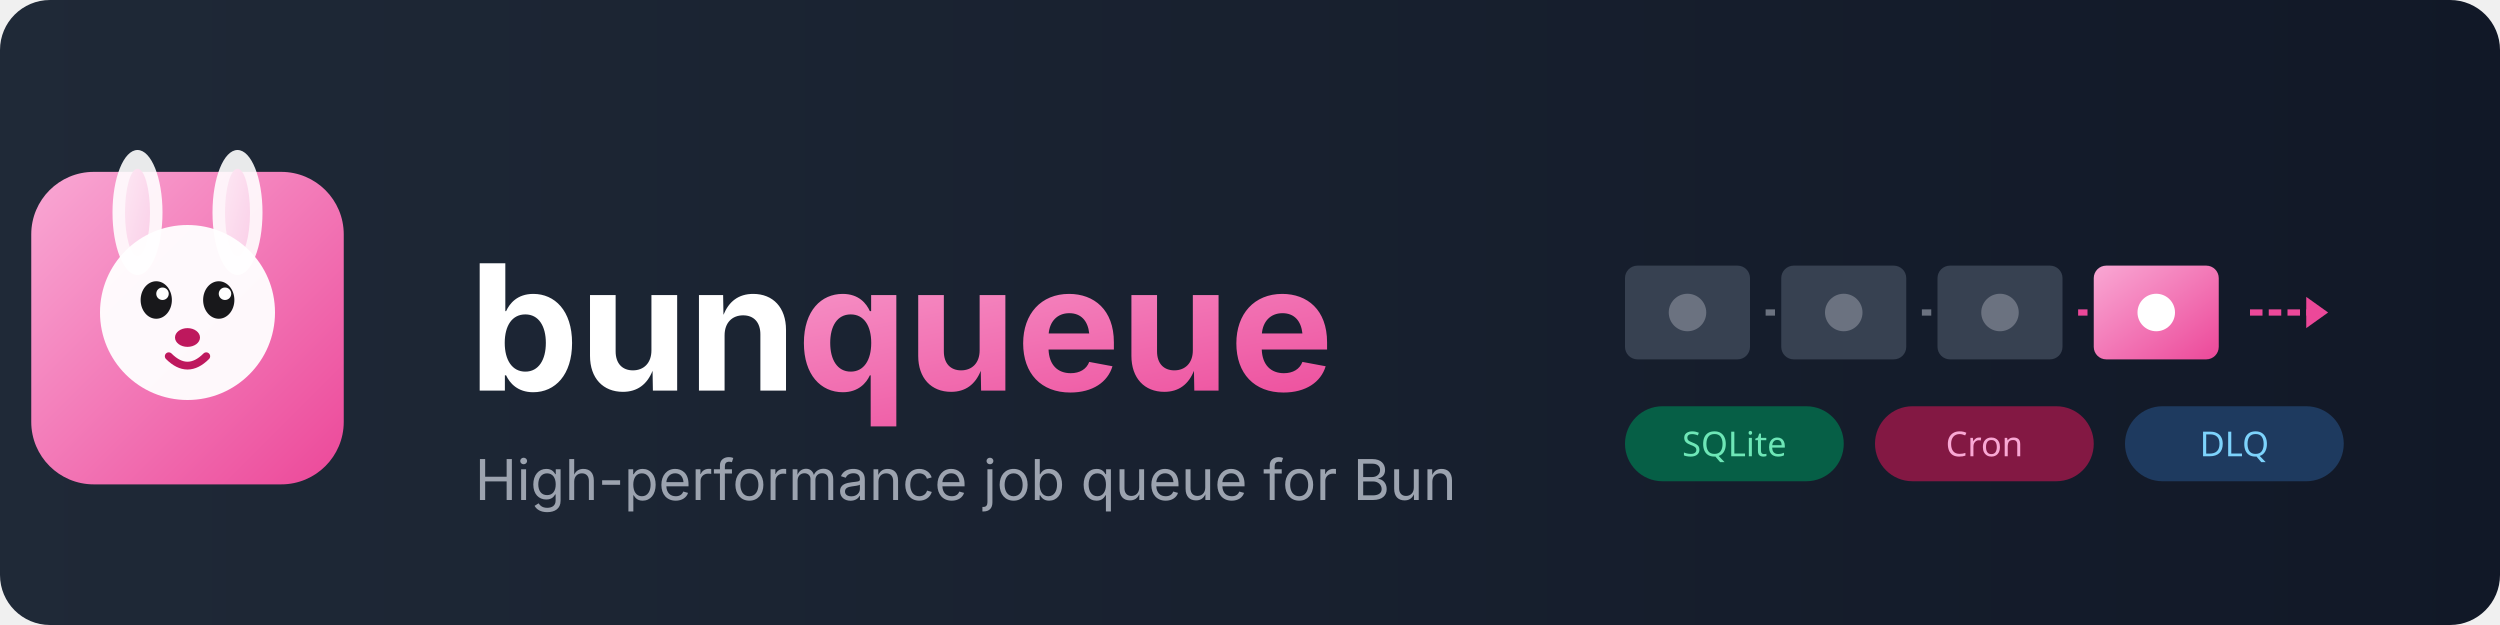
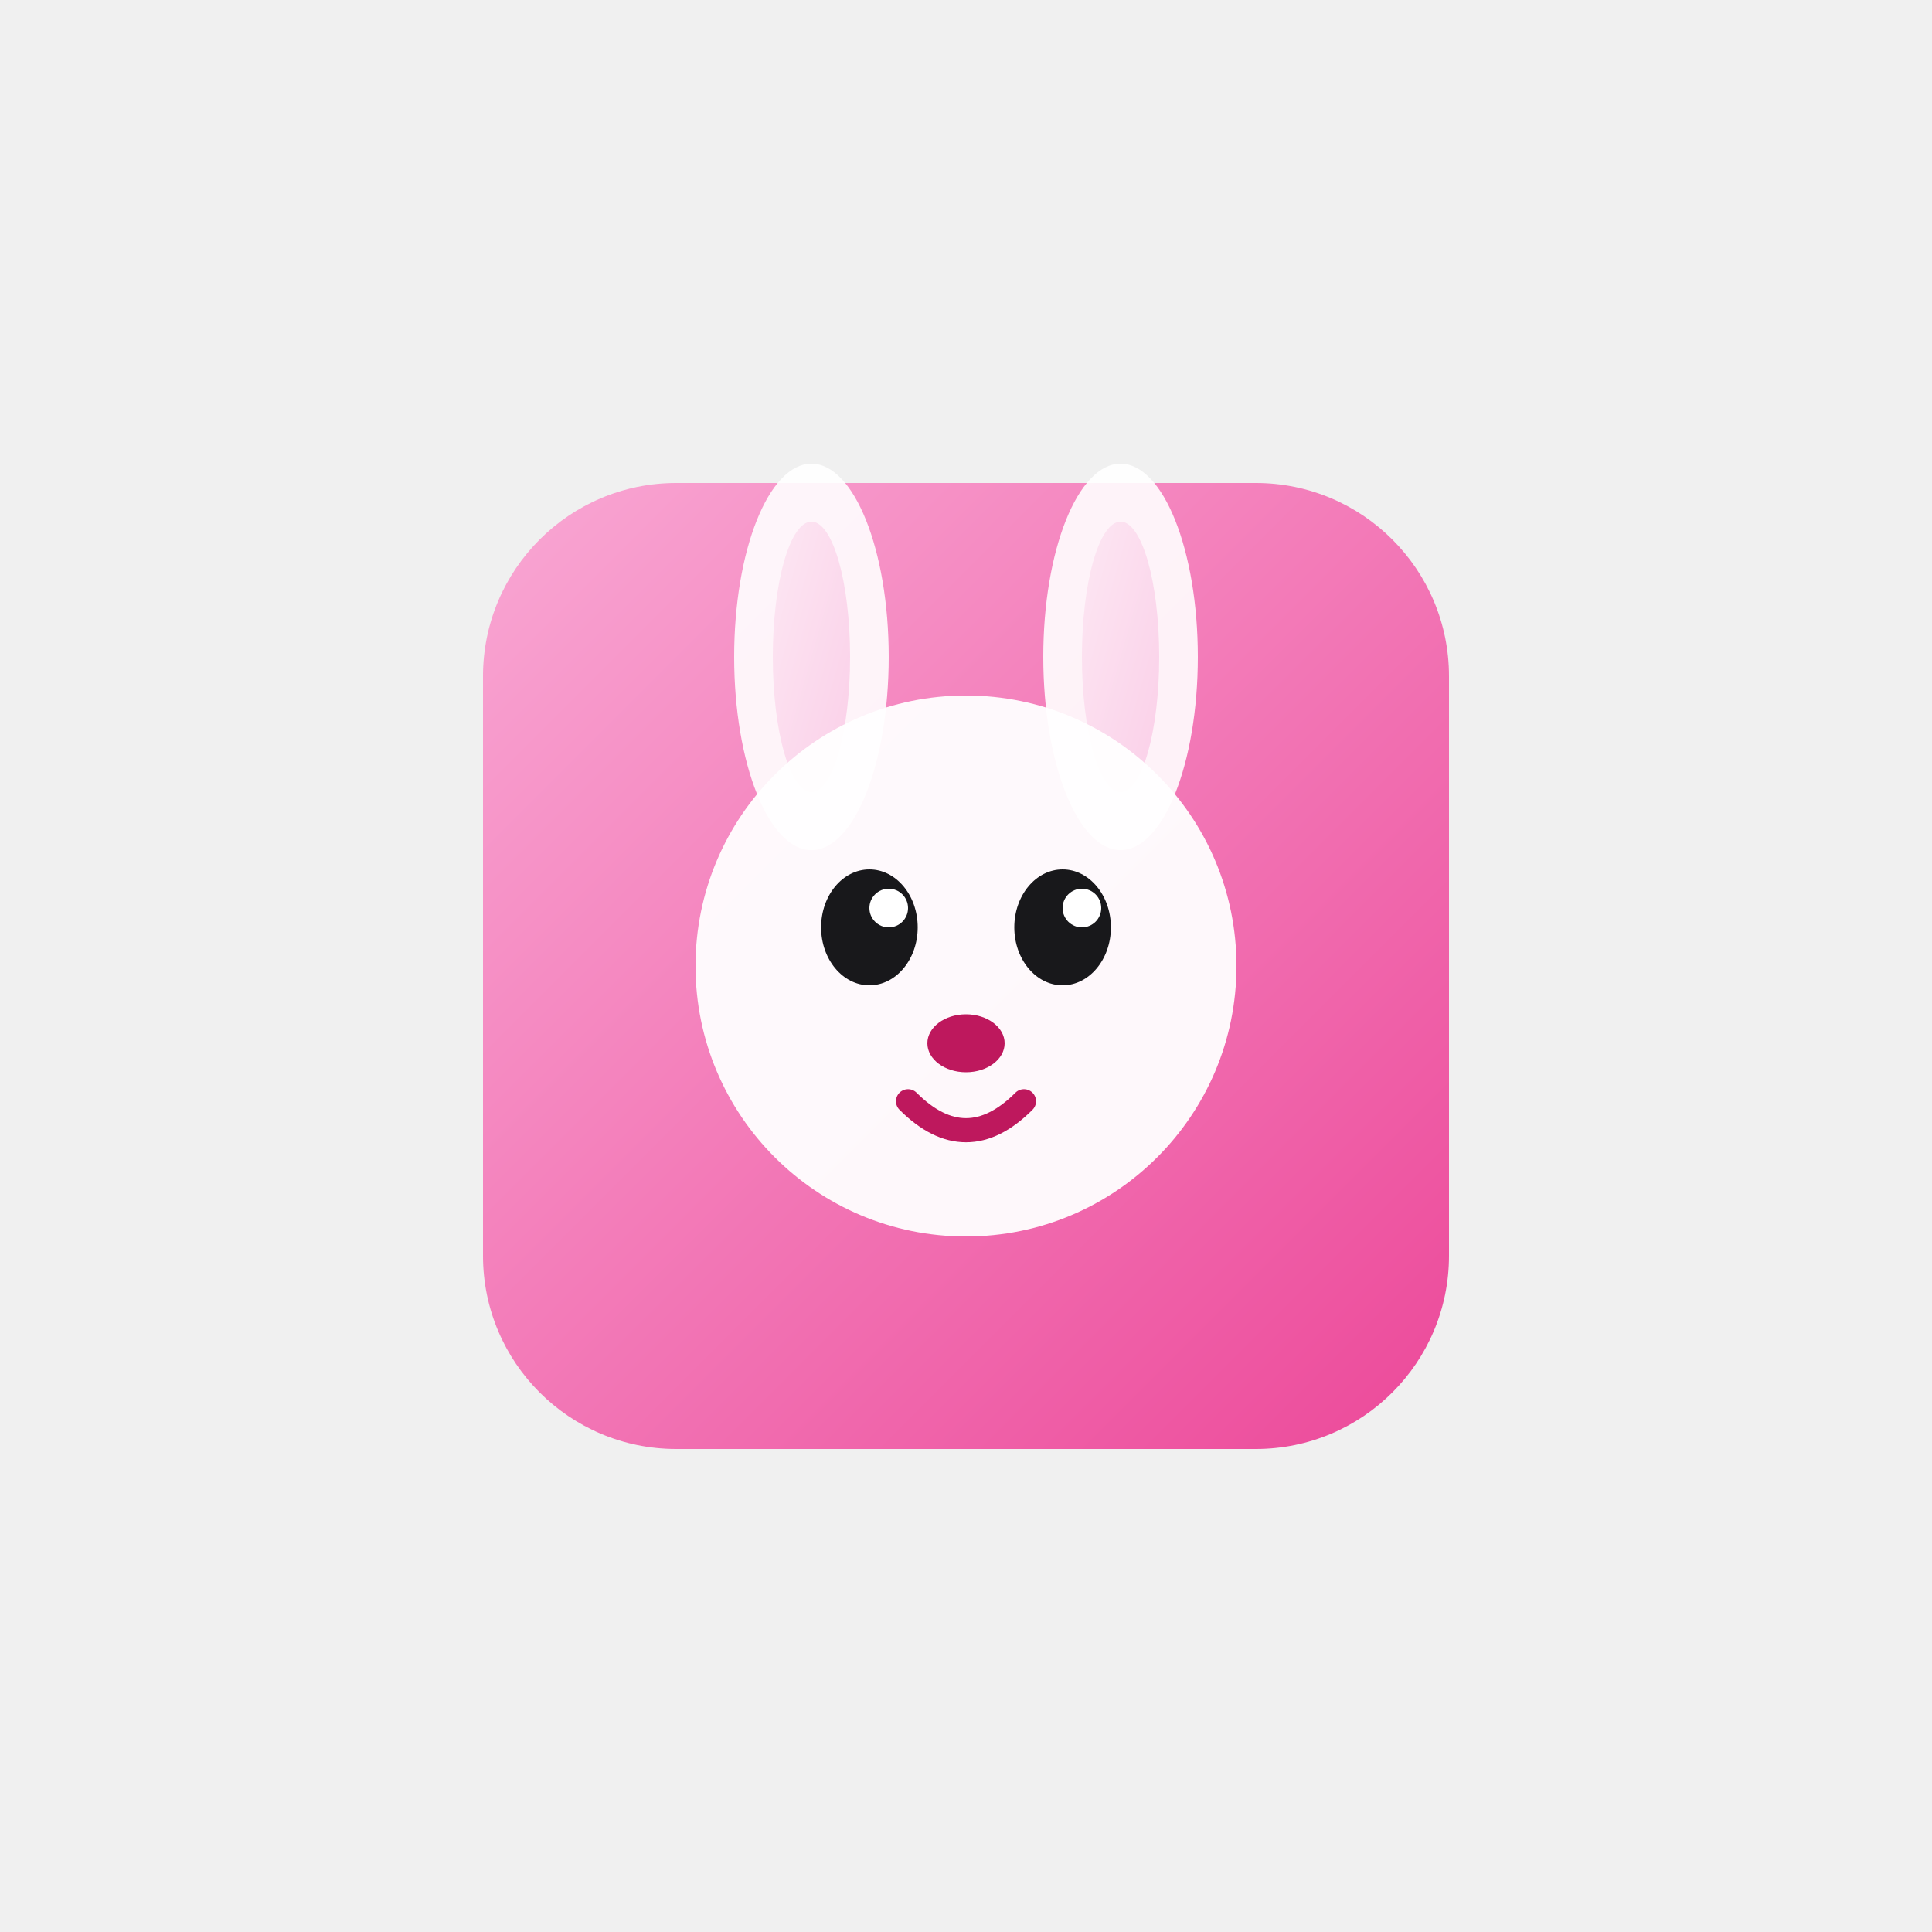
- <svg xmlns="http://www.w3.org/2000/svg" viewBox="0 0 800 200" width="800" height="200">
+ <svg xmlns="http://www.w3.org/2000/svg" viewBox="0 0 200 200" width="200" height="200">
  <defs>
-     <linearGradient id="bgGrad" x1="0%" y1="0%" x2="100%" y2="0%">
-       <stop offset="0%" style="stop-color:#1f2937;stop-opacity:1" />
-       <stop offset="100%" style="stop-color:#111827;stop-opacity:1" />
-     </linearGradient>
    <linearGradient id="pinkGrad" x1="0%" y1="0%" x2="100%" y2="100%">
-       <stop offset="0%" style="stop-color:#f9a8d4;stop-opacity:1" />
-       <stop offset="100%" style="stop-color:#ec4899;stop-opacity:1" />
+       <stop offset="0%" style="stop-color:#f9a8d4" />
+       <stop offset="100%" style="stop-color:#ec4899" />
    </linearGradient>
    <linearGradient id="lightPink" x1="0%" y1="0%" x2="100%" y2="100%">
-       <stop offset="0%" style="stop-color:#fce7f3;stop-opacity:1" />
-       <stop offset="100%" style="stop-color:#fbcfe8;stop-opacity:1" />
+       <stop offset="0%" style="stop-color:#fce7f3" />
+       <stop offset="100%" style="stop-color:#fbcfe8" />
    </linearGradient>
  </defs>
-   <rect width="800" height="200" fill="url(#bgGrad)" rx="16" />
-   <g transform="translate(60, 100)">
-     <rect x="-50" y="-45" width="100" height="100" rx="20" fill="url(#pinkGrad)" />
+   <g transform="translate(100, 100)">
+     <rect x="-50" y="-50" width="100" height="100" rx="20" fill="url(#pinkGrad)" />
    <ellipse cx="-16" cy="-32" rx="8" ry="20" fill="white" opacity="0.9" />
    <ellipse cx="-16" cy="-32" rx="4" ry="14" fill="url(#lightPink)" />
    <ellipse cx="16" cy="-32" rx="8" ry="20" fill="white" opacity="0.9" />
    <ellipse cx="16" cy="-32" rx="4" ry="14" fill="url(#lightPink)" />
    <circle cx="0" cy="0" r="28" fill="white" opacity="0.95" />
    <ellipse cx="-10" cy="-4" rx="5" ry="6" fill="#18181b" />
    <ellipse cx="10" cy="-4" rx="5" ry="6" fill="#18181b" />
    <circle cx="-8" cy="-6" r="2" fill="white" />
    <circle cx="12" cy="-6" r="2" fill="white" />
    <ellipse cx="0" cy="8" rx="4" ry="3" fill="#be185d" />
    <path d="M -6 14 Q 0 20 6 14" stroke="#be185d" stroke-width="2.5" fill="none" stroke-linecap="round" />
  </g>
-   <text x="150" y="125" font-family="system-ui, -apple-system, sans-serif" font-size="56" font-weight="bold" fill="white">
-     bun<tspan fill="url(#pinkGrad)">queue</tspan>
-   </text>
-   <text x="152" y="160" font-family="system-ui, -apple-system, sans-serif" font-size="18" fill="#9ca3af">
-     High-performance job queue for Bun
-   </text>
-   <g transform="translate(520, 85)">
-     <rect x="0" y="0" width="40" height="30" rx="4" fill="#374151" />
-     <rect x="50" y="0" width="40" height="30" rx="4" fill="#374151" />
-     <rect x="100" y="0" width="40" height="30" rx="4" fill="#374151" />
-     <rect x="150" y="0" width="40" height="30" rx="4" fill="url(#pinkGrad)" />
-     <path d="M 45 15 L 48 15" stroke="#6b7280" stroke-width="2" />
-     <path d="M 95 15 L 98 15" stroke="#6b7280" stroke-width="2" />
-     <path d="M 145 15 L 148 15" stroke="#ec4899" stroke-width="2" />
-     <circle cx="20" cy="15" r="6" fill="#6b7280" />
-     <circle cx="70" cy="15" r="6" fill="#6b7280" />
-     <circle cx="120" cy="15" r="6" fill="#6b7280" />
-     <circle cx="170" cy="15" r="6" fill="white" />
-     <path d="M 200 15 L 220 15" stroke="#ec4899" stroke-width="2" stroke-dasharray="4,2">
-       <animate attributeName="stroke-dashoffset" from="0" to="12" dur="1s" repeatCount="indefinite" />
-     </path>
-     <polygon points="225,15 218,10 218,20" fill="#ec4899" />
-   </g>
-   <g transform="translate(520, 130)">
-     <rect x="0" y="0" width="70" height="24" rx="12" fill="#065f46" />
-     <text x="35" y="16" font-family="system-ui, sans-serif" font-size="11" fill="#6ee7b7" text-anchor="middle">SQLite</text>
-     <rect x="80" y="0" width="70" height="24" rx="12" fill="#831843" />
-     <text x="115" y="16" font-family="system-ui, sans-serif" font-size="11" fill="#f9a8d4" text-anchor="middle">Cron</text>
-     <rect x="160" y="0" width="70" height="24" rx="12" fill="#1e3a5f" />
-     <text x="195" y="16" font-family="system-ui, sans-serif" font-size="11" fill="#7dd3fc" text-anchor="middle">DLQ</text>
-   </g>
</svg>
